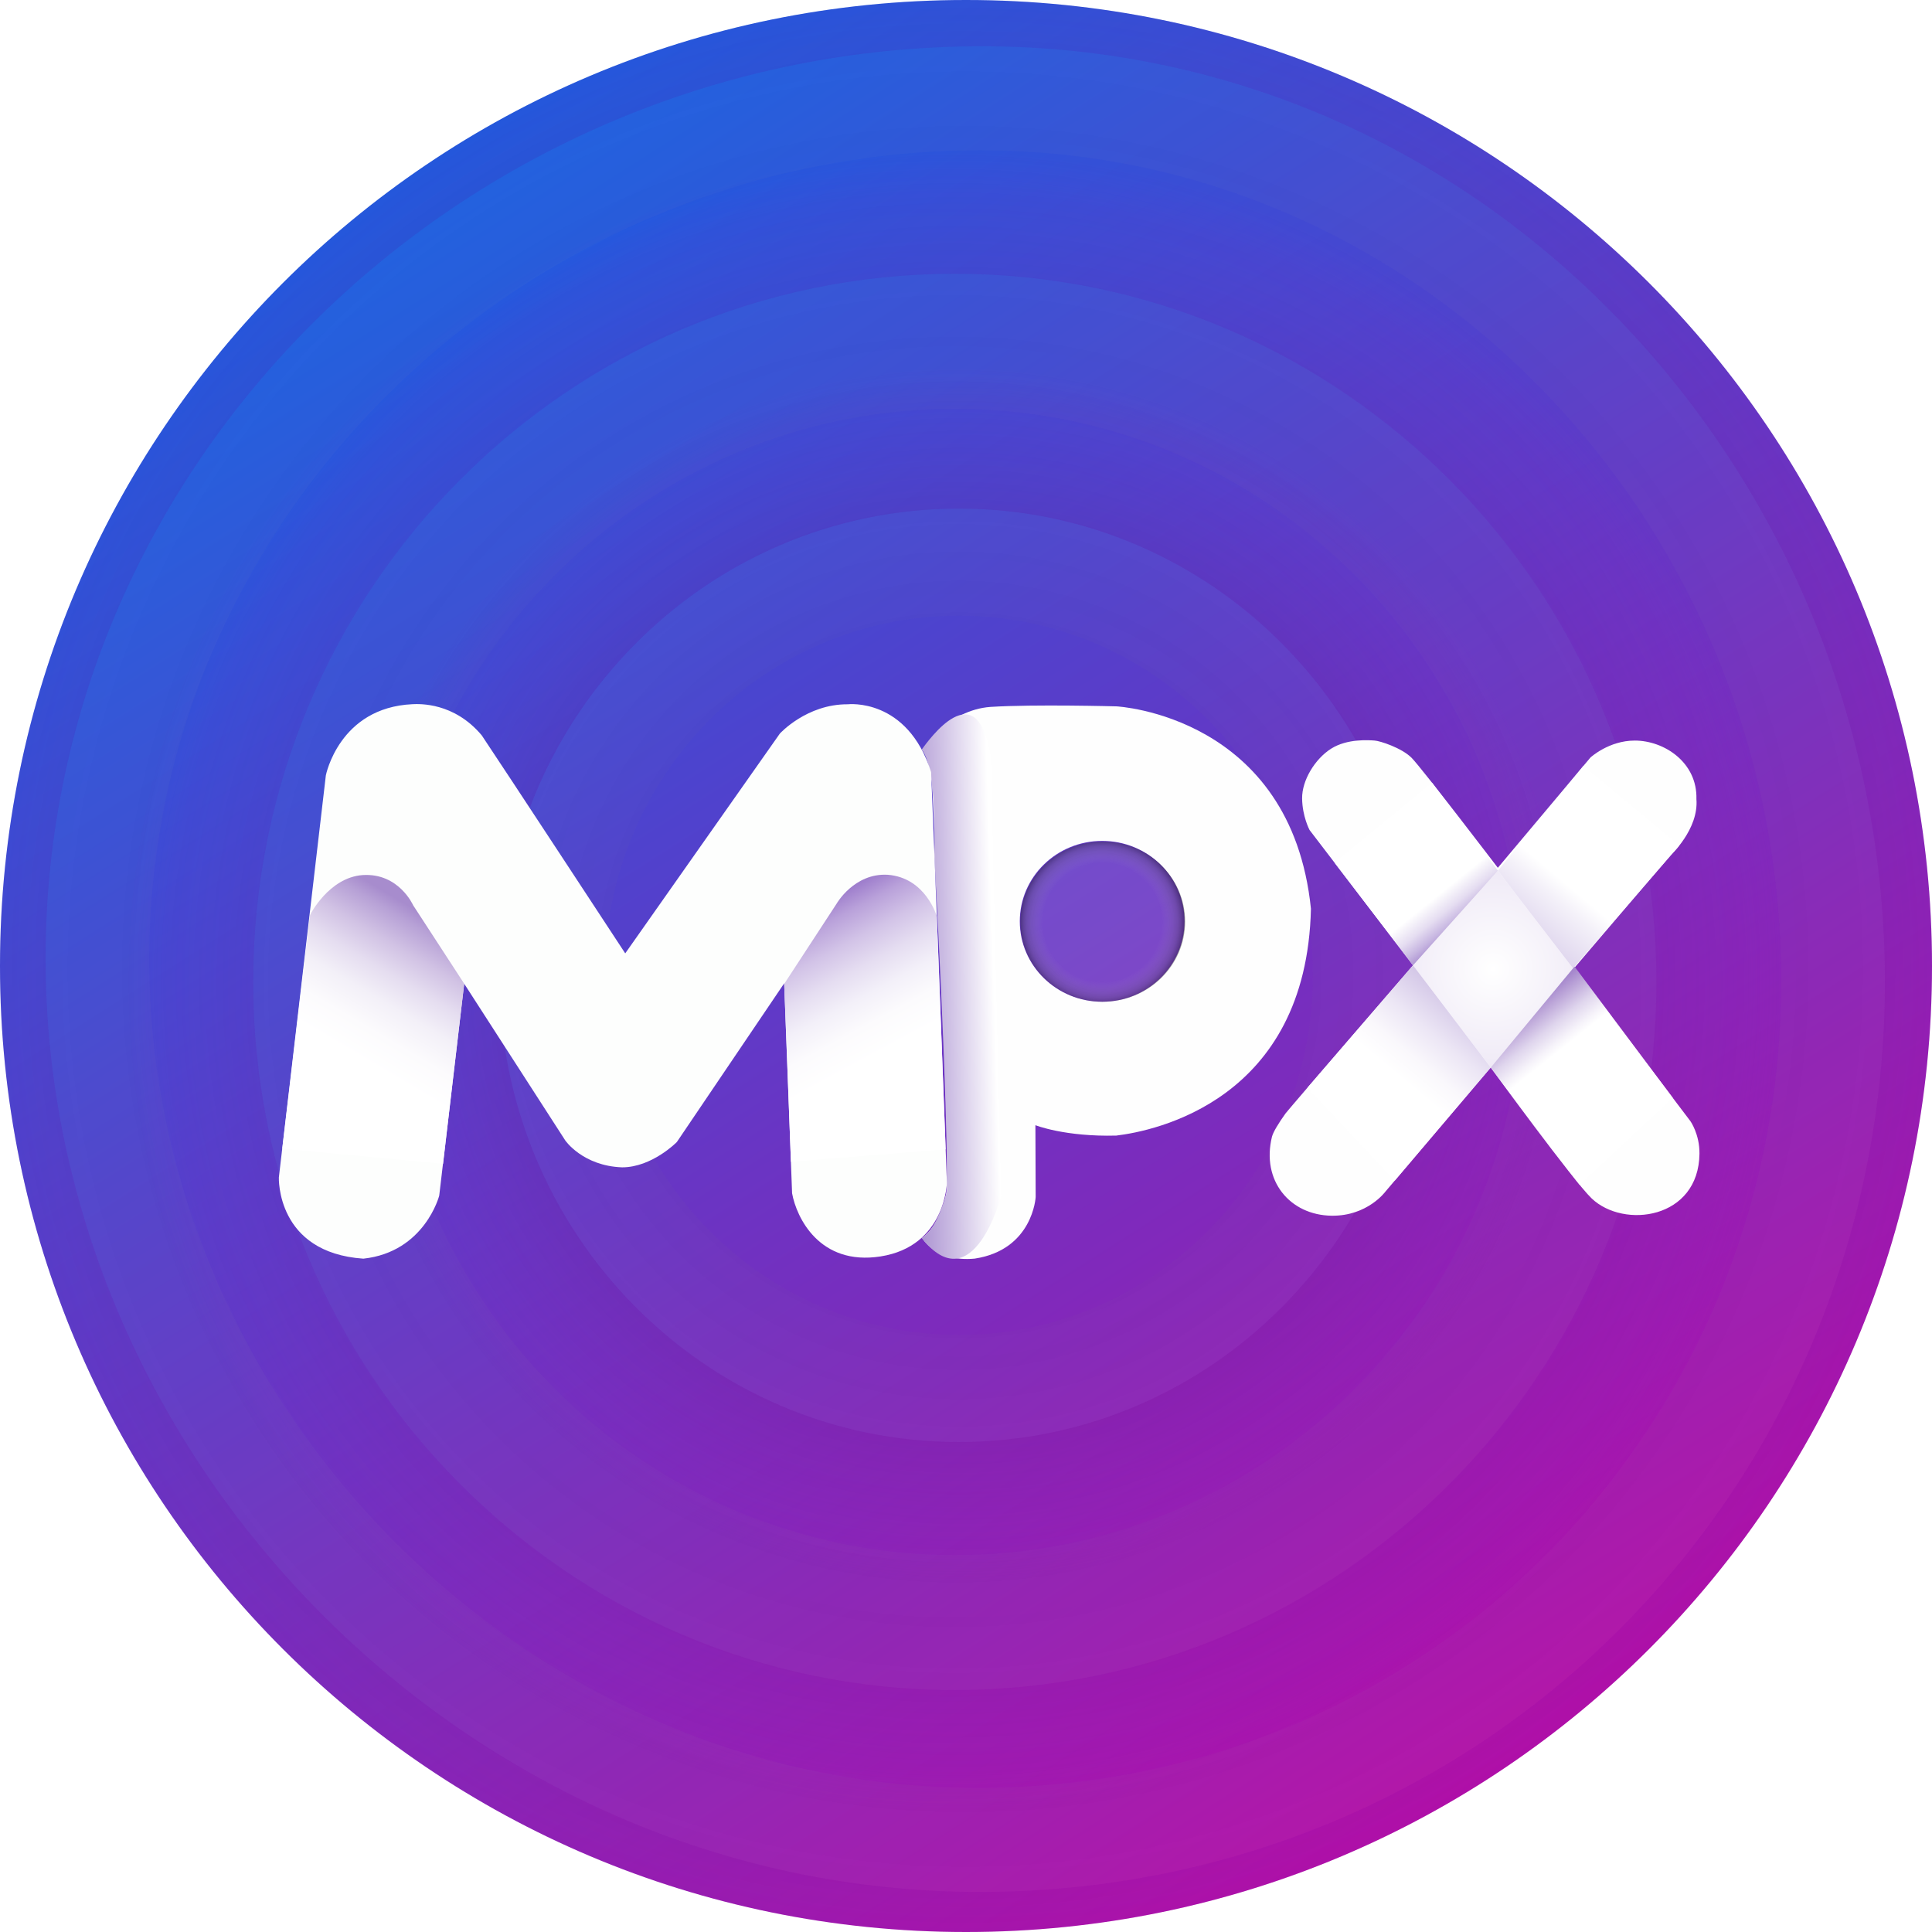
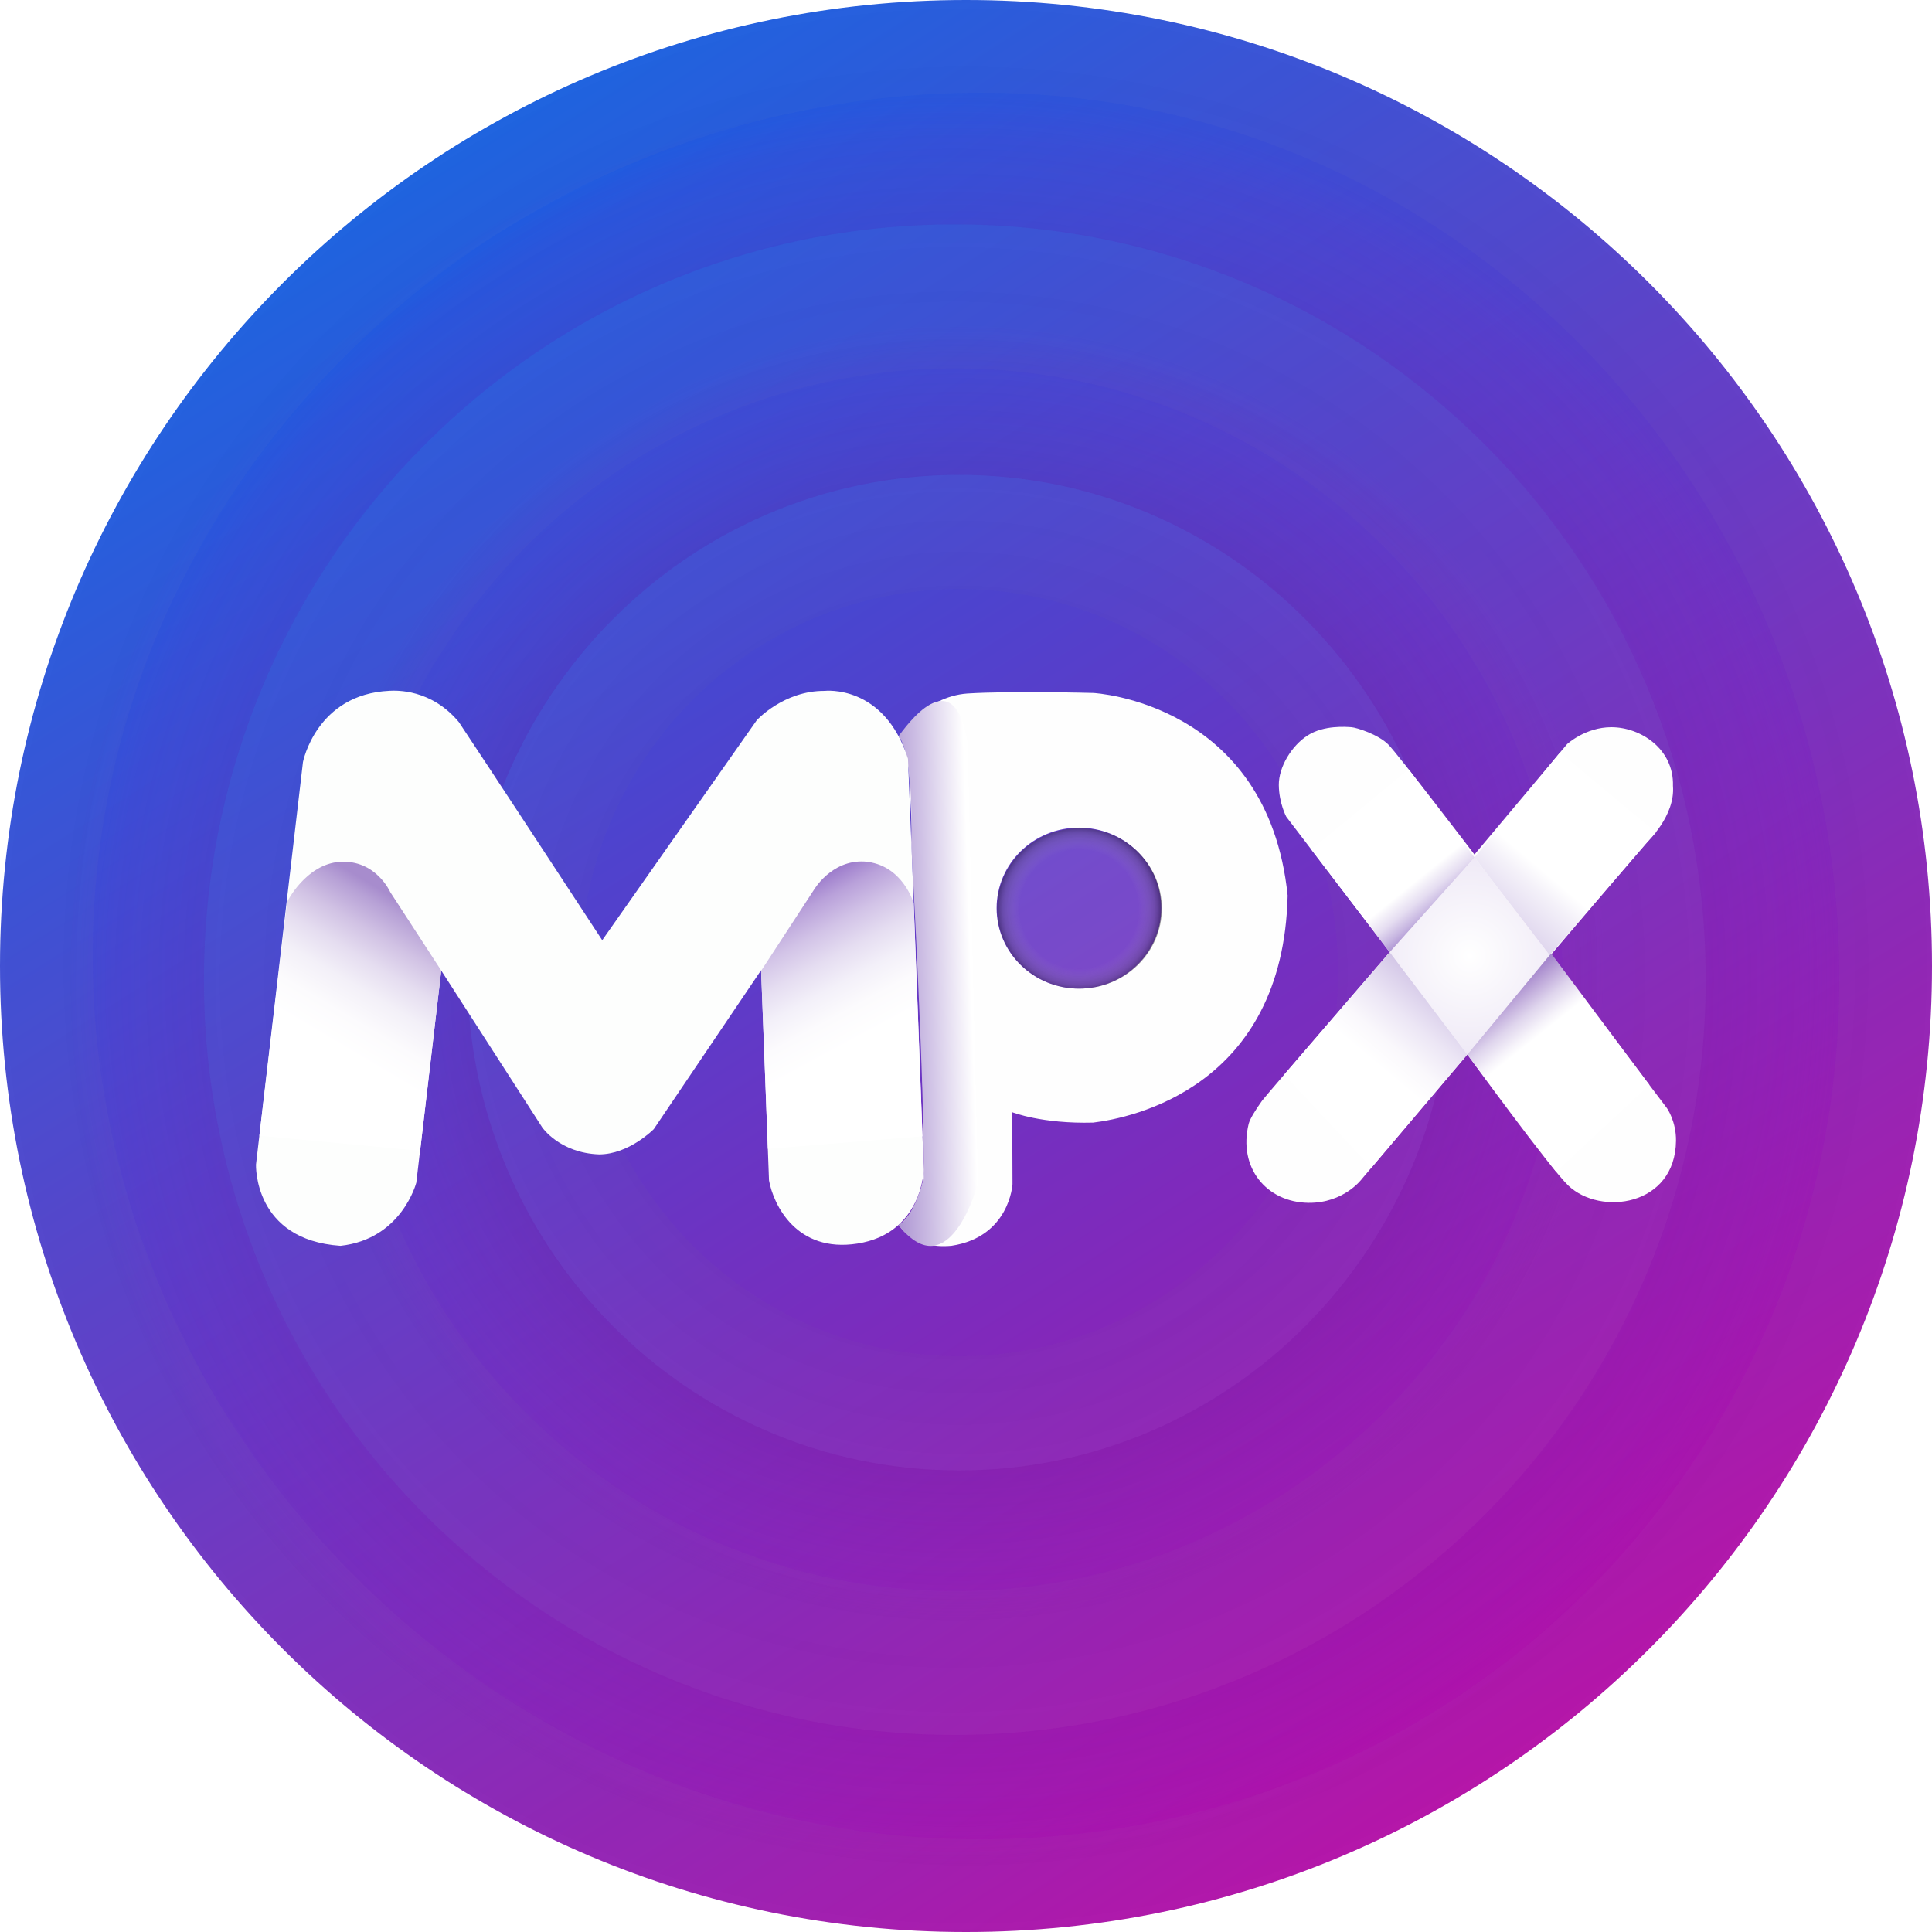
- <svg xmlns="http://www.w3.org/2000/svg" xmlns:xlink="http://www.w3.org/1999/xlink" id="icon-round" viewBox="0 0 1254 1254">
-   <defs>
+ <svg xmlns="http://www.w3.org/2000/svg" xmlns:xlink="http://www.w3.org/1999/xlink" width="400" height="400" viewBox="0 0 400 400" version="1.1" id="svg1" xml:space="preserve">
+   <defs id="defs1">
    <radialGradient id="radial-gradient" cx="788.07" cy="172.02" fx="788.07" fy="172.02" r="387.03" gradientUnits="userSpaceOnUse">
-       <stop offset="0" stop-color="#fff" />
-       <stop offset=".6" stop-color="#c5b1df" />
-       <stop offset="1" stop-color="#a282cc" />
+       <stop offset="0" stop-color="#fff" id="stop1" />
+       <stop offset=".6" stop-color="#c5b1df" id="stop2" />
+       <stop offset="1" stop-color="#a282cc" id="stop3" />
    </radialGradient>
    <linearGradient id="linear-gradient" x1="696.96" y1="278.51" x2="823.53" y2="127.12" gradientUnits="userSpaceOnUse">
-       <stop offset=".24" stop-color="#fff" />
-       <stop offset=".32" stop-color="#faf8fc" />
-       <stop offset=".42" stop-color="#ece6f5" />
-       <stop offset=".54" stop-color="#d5c9e8" />
-       <stop offset=".67" stop-color="#b5a1d8" />
-       <stop offset=".78" stop-color="#9578c7" />
+       <stop offset=".24" stop-color="#fff" id="stop4" />
+       <stop offset=".32" stop-color="#faf8fc" id="stop5" />
+       <stop offset=".42" stop-color="#ece6f5" id="stop6" />
+       <stop offset=".54" stop-color="#d5c9e8" id="stop7" />
+       <stop offset=".67" stop-color="#b5a1d8" id="stop8" />
+       <stop offset=".78" stop-color="#9578c7" id="stop9" />
    </linearGradient>
    <linearGradient id="linear-gradient-2" x1="886.58" y1="55.64" x2="696.71" y2="280.41" gradientUnits="userSpaceOnUse">
-       <stop offset=".27" stop-color="#fff" />
-       <stop offset=".31" stop-color="#f4f1f9" />
-       <stop offset=".52" stop-color="#c6b5e0" />
-       <stop offset=".68" stop-color="#a990d0" />
-       <stop offset=".76" stop-color="#9f82cb" />
+       <stop offset=".27" stop-color="#fff" id="stop10" />
+       <stop offset=".31" stop-color="#f4f1f9" id="stop11" />
+       <stop offset=".52" stop-color="#c6b5e0" id="stop12" />
+       <stop offset=".68" stop-color="#a990d0" id="stop13" />
+       <stop offset=".76" stop-color="#9f82cb" id="stop14" />
    </linearGradient>
    <linearGradient id="linear-gradient-3" x1="719.32" y1="81.81" x2="896.5" y2="301.17" gradientUnits="userSpaceOnUse">
-       <stop offset=".19" stop-color="#fff" />
-       <stop offset=".2" stop-color="#f8f6fb" />
-       <stop offset=".23" stop-color="#e5ddf1" />
-       <stop offset=".26" stop-color="#c7b6e1" />
-       <stop offset=".29" stop-color="#a386cd" />
+       <stop offset=".19" stop-color="#fff" id="stop15" />
+       <stop offset=".2" stop-color="#f8f6fb" id="stop16" />
+       <stop offset=".23" stop-color="#e5ddf1" id="stop17" />
+       <stop offset=".26" stop-color="#c7b6e1" id="stop18" />
+       <stop offset=".29" stop-color="#a386cd" id="stop19" />
    </linearGradient>
    <linearGradient id="linear-gradient-4" x1="858.32" y1="260.89" x2="750.58" y2="125.64" gradientUnits="userSpaceOnUse">
-       <stop offset=".26" stop-color="#fff" />
-       <stop offset=".29" stop-color="#f6f3fa" />
-       <stop offset=".35" stop-color="#dfd5ed" />
-       <stop offset=".42" stop-color="#bba4d8" />
-       <stop offset=".46" stop-color="#a688cd" />
-     </linearGradient>
-     <radialGradient id="radial-gradient-2" cx="540.04" cy="110.09" fx="540.04" fy="110.09" r="71.14" gradientTransform="translate(-5.62 31.53)" gradientUnits="userSpaceOnUse">
-       <stop offset=".54" stop-color="#fff" stop-opacity=".1" />
-       <stop offset=".69" stop-color="#787878" stop-opacity=".31" />
-       <stop offset=".78" stop-color="#000" stop-opacity=".5" />
+       <stop offset=".26" stop-color="#fff" id="stop20" />
+       <stop offset=".29" stop-color="#f6f3fa" id="stop21" />
+       <stop offset=".35" stop-color="#dfd5ed" id="stop22" />
+       <stop offset=".42" stop-color="#bba4d8" id="stop23" />
+       <stop offset=".46" stop-color="#a688cd" id="stop24" />
+     </linearGradient>
+     <radialGradient id="radial-gradient-2" cx="540.04" cy="110.09" fx="540.04" fy="110.09" r="71.14" gradientTransform="translate(-5.62,31.53)" gradientUnits="userSpaceOnUse">
+       <stop offset=".54" stop-color="#fff" stop-opacity=".1" id="stop25" />
+       <stop offset=".69" stop-color="#787878" stop-opacity=".31" id="stop26" />
+       <stop offset=".78" stop-color="#000" stop-opacity=".5" id="stop27" />
    </radialGradient>
    <linearGradient id="linear-gradient-5" x1="473.71" y1="182.35" x2="377.84" y2="185.38" gradientUnits="userSpaceOnUse">
-       <stop offset=".1" stop-color="#fff" />
-       <stop offset=".43" stop-color="#cbbce3" />
-       <stop offset=".67" stop-color="#a990d0" />
-       <stop offset=".79" stop-color="#9d80ca" />
+       <stop offset=".1" stop-color="#fff" id="stop28" />
+       <stop offset=".43" stop-color="#cbbce3" id="stop29" />
+       <stop offset=".67" stop-color="#a990d0" id="stop30" />
+       <stop offset=".79" stop-color="#9d80ca" id="stop31" />
    </linearGradient>
    <linearGradient id="linear-gradient-6" x1="408.05" y1="269.22" x2="288" y2="46.67" gradientUnits="userSpaceOnUse">
-       <stop offset=".18" stop-color="#fff" />
-       <stop offset=".26" stop-color="#fcfbfd" />
-       <stop offset=".33" stop-color="#f3f0f9" />
-       <stop offset=".4" stop-color="#e5ddf1" />
-       <stop offset=".47" stop-color="#d2c3e7" />
-       <stop offset=".54" stop-color="#b9a1da" />
-       <stop offset=".59" stop-color="#9f7fcd" />
+       <stop offset=".18" stop-color="#fff" id="stop32" />
+       <stop offset=".26" stop-color="#fcfbfd" id="stop33" />
+       <stop offset=".33" stop-color="#f3f0f9" id="stop34" />
+       <stop offset=".4" stop-color="#e5ddf1" id="stop35" />
+       <stop offset=".47" stop-color="#d2c3e7" id="stop36" />
+       <stop offset=".54" stop-color="#b9a1da" id="stop37" />
+       <stop offset=".59" stop-color="#9f7fcd" id="stop38" />
    </linearGradient>
    <linearGradient id="linear-gradient-7" x1="31.23" y1="271.78" x2="144.1" y2="81.55" gradientUnits="userSpaceOnUse">
-       <stop offset=".21" stop-color="#fff" />
-       <stop offset=".3" stop-color="#fcfbfd" />
-       <stop offset=".39" stop-color="#f3f0f8" />
-       <stop offset=".47" stop-color="#e5ddf0" />
-       <stop offset=".55" stop-color="#d1c2e4" />
-       <stop offset=".63" stop-color="#b7a1d6" />
-       <stop offset=".67" stop-color="#a78ccd" />
-     </linearGradient>
-     <symbol id="MPX" viewBox="0 0 922.07 360.17">
-       <g id="MPX-2" data-name="MPX">
-         <g id="X">
-           <path id="Contour" d="M791.2,106.24l60.14-71.59s11.89-10.97,28.73-10.97c19.14,0,40.67,14.2,40.02,37.96,1.6,19.69-16.89,36.57-16.89,36.57l-62.35,73.02,75.36,99.5s6.01,8.48,5.86,21.14c-.5,42.42-49.08,48.91-69.98,28.98-11.79-11.24-65.52-84.95-65.52-84.95l-68.31,80.5s-11.59,15.95-34.87,15.68c-27.13-.31-45.85-22.75-38.78-51.33.92-3.22,4.11-8.49,8.78-15.04,1.99-2.74,82.75-96.16,82.75-96.16l-67.15-87.82s-4.69-8.78-4.83-20.48c-.14-11.7,8.3-25.65,18.85-32.32,10.55-6.67,24.77-5.49,28.24-5.26s17.49,4.72,23.95,11.18,55.98,71.38,55.98,71.38Z" fill="#fefefe" />
-           <polygon id="Center_Shadow" data-name="Center Shadow" points="736.16 169.56 791.25 108.13 839.98 171.48 786.58 235.9 736.16 169.56" fill="url(#radial-gradient)" />
-           <polygon id="Shadow_Bottom_Left" data-name="Shadow Bottom Left" points="736.16 169.56 786.58 235.9 724.27 309.33 667.62 249.02 736.16 169.56" fill="url(#linear-gradient)" />
-           <polygon id="Shadow_Top_RIght" data-name="Shadow Top RIght" points="791.25 108.13 839.98 171.48 908.99 91.81 846.74 40.13 791.25 108.13" fill="url(#linear-gradient-2)" />
-           <polygon id="Shadow_Top_Left" data-name="Shadow Top Left" points="736.16 169.56 791.25 108.13 748.49 51.01 685.25 102.98 736.16 169.56" fill="url(#linear-gradient-3)" />
-           <polygon id="Shadow_Bottom_Right" data-name="Shadow Bottom Right" points="840.97 170.33 786.58 235.9 844.22 311.96 904.75 255.6 840.97 170.33" fill="url(#linear-gradient-4)" />
-         </g>
-         <g id="P">
-           <path id="Contour-2" data-name="Contour" d="M543.72,1.48s-53.27-1.45-81.79.35c-27.91,1.97-44.26,27.69-44.26,27.69,3.48,3.69,6.05,16.87,6.05,16.87,0,0,12.87,246.73,9.49,270.89-4.01,21.81-15.64,29.19-15.64,29.19,0,0,8.15,15.78,34.01,13.47,37.86-5.73,39.64-39.98,39.64-39.98l-.17-46.63s19.19,7.62,52.5,6.74c24.69-2.96,123.49-22.72,126.34-147.23C656.99,7.27,543.72,1.48,543.72,1.48ZM534.38,193.2c-29.53,0-53.47-23.37-53.47-52.2s23.94-52.2,53.47-52.2,53.47,23.37,53.47,52.2-23.94,52.2-53.47,52.2Z" fill="#fefefe" />
-           <ellipse id="Internal_Shadow" data-name="Internal Shadow" cx="534.72" cy="141.2" rx="53.5" ry="52" fill="url(#radial-gradient-2)" />
-           <path id="M_Shadow" data-name="M Shadow" d="M425.4,98.39s2.28-56.23-8.16-68.88c4.13-5.42,36.2-51.53,44.95,5.13,1.08,56.78,6.65,284.69,6.65,284.69,0,0-18.24,69.2-51.7,27.14,0,0,8.74-2.36,16.45-29.9.81-58.44-8.19-218.18-8.19-218.18Z" fill="url(#linear-gradient-5)" />
-         </g>
-         <g id="M">
-           <path id="M-2" data-name="M" d="M0,307.25L30.5,46.26S39.12,2.25,86.74.07c4.6-.21,26.98-1.21,44.95,20.23,12.89,19.17,93.13,141.5,93.13,141.5L325.18,19.14S342.59-.04,369.26.13c0,0,38.6-4.56,54.09,44,2.24,50.96,10.25,266.55,10.25,266.55,0,0-.9,41.27-43.14,47.84-39.5,6.14-54.48-25.18-57.34-40.99-.42-13.48-5.14-136.27-5.14-136.27l-69.67,103.01s-16.07,16.41-35.54,16.41c-25.52-.91-36.85-17.42-36.85-17.42l-65.63-101.77-16.2,137.54s-9.37,36.59-49.23,40.93C-1.85,356.09,0,307.25,0,307.25Z" fill="#fdfefd" />
-           <path id="Shadow_right" data-name="Shadow right" d="M427.08,137.86s-7.09-25.18-31.9-27.07c-21.79-1.23-33.17,18.77-33.17,18.77l-34.02,52.07,4.39,115.45,100.4-8.12-5.71-151.1Z" fill="url(#linear-gradient-6)" />
-           <path id="Shadow_left" data-name="Shadow left" d="M20.19,136.96s12.1-24.36,34.17-25.98c23.53-1.53,32.82,19.63,32.82,19.63l33.11,50.87-13.71,116.89-104.36-9.82,17.98-151.58Z" fill="url(#linear-gradient-7)" />
-         </g>
-       </g>
-     </symbol>
+       <stop offset=".21" stop-color="#fff" id="stop39" />
+       <stop offset=".3" stop-color="#fcfbfd" id="stop40" />
+       <stop offset=".39" stop-color="#f3f0f8" id="stop41" />
+       <stop offset=".47" stop-color="#e5ddf0" id="stop42" />
+       <stop offset=".55" stop-color="#d1c2e4" id="stop43" />
+       <stop offset=".63" stop-color="#b7a1d6" id="stop44" />
+       <stop offset=".67" stop-color="#a78ccd" id="stop45" />
+     </linearGradient>
    <radialGradient id="radial-gradient-3" cx="741.59" cy="752.64" fx="741.59" fy="752.64" r="309.88" gradientUnits="userSpaceOnUse">
-       <stop offset="0" stop-color="#000" stop-opacity="0" />
-       <stop offset="1" stop-color="#b3b3b3" stop-opacity=".05" />
+       <stop offset="0" stop-color="#000" stop-opacity="0" id="stop46" />
+       <stop offset="1" stop-color="#b3b3b3" stop-opacity=".05" id="stop47" />
    </radialGradient>
    <radialGradient id="radial-gradient-4" cx="741.59" cy="752.64" fx="741.59" fy="752.64" r="406.64" gradientUnits="userSpaceOnUse">
-       <stop offset="0" stop-color="#000" stop-opacity=".6" />
-       <stop offset=".95" stop-color="#971fb7" stop-opacity=".07" />
-       <stop offset="1" stop-color="#ab23cf" stop-opacity="0" />
+       <stop offset="0" stop-color="#000" stop-opacity=".6" id="stop48" />
+       <stop offset=".95" stop-color="#971fb7" stop-opacity=".07" id="stop49" />
+       <stop offset="1" stop-color="#ab23cf" stop-opacity="0" id="stop50" />
    </radialGradient>
    <radialGradient id="radial-gradient-5" cx="738.91" cy="757.04" fx="738.91" fy="757.04" r="471.65" gradientUnits="userSpaceOnUse">
-       <stop offset="0" stop-color="#000" stop-opacity="0" />
-       <stop offset="1" stop-color="#b3b3b3" stop-opacity=".05" />
+       <stop offset="0" stop-color="#000" stop-opacity="0" id="stop51" />
+       <stop offset="1" stop-color="#b3b3b3" stop-opacity=".05" id="stop52" />
    </radialGradient>
    <radialGradient id="radial-gradient-6" cx="738.91" cy="757.04" fx="738.91" fy="757.04" r="555.57" gradientUnits="userSpaceOnUse">
-       <stop offset="0" stop-color="#000" stop-opacity=".6" />
-       <stop offset=".95" stop-color="#971fb7" stop-opacity=".07" />
-       <stop offset="1" stop-color="#ab23cf" stop-opacity="0" />
-     </radialGradient>
-     <radialGradient id="radial-gradient-7" cx="745.89" cy="748.46" fx="745.89" fy="748.46" r="616.43" xlink:href="#radial-gradient-5" />
+       <stop offset="0" stop-color="#000" stop-opacity=".6" id="stop53" />
+       <stop offset=".95" stop-color="#971fb7" stop-opacity=".07" id="stop54" />
+       <stop offset="1" stop-color="#ab23cf" stop-opacity="0" id="stop55" />
+     </radialGradient>
    <radialGradient id="radial-gradient-8" cx="745.89" cy="748.46" fx="745.89" fy="748.46" r="747.18" gradientUnits="userSpaceOnUse">
-       <stop offset="0" stop-color="#000" stop-opacity=".6" />
-       <stop offset=".95" stop-color="#971fb7" stop-opacity=".07" />
-       <stop offset="1" stop-color="#ab23cf" stop-opacity="0" />
-     </radialGradient>
-     <symbol id="Rings" viewBox="0 0 1491.77 1496.93">
-       <g>
-         <g id="Ring_1" data-name="Ring 1">
-           <path id="Inner" d="M741.59,440.35c-169.8,0-307.46,139.82-307.46,312.29s137.65,312.29,307.46,312.29,307.46-139.82,307.46-312.29-137.65-312.29-307.46-312.29ZM741.59,993.32c-130.87,0-236.96-107.76-236.96-240.68s106.09-240.68,236.96-240.68,236.96,107.76,236.96,240.68-106.09,240.68-236.96,240.68Z" fill="url(#radial-gradient-3)" />
-           <path id="Outer" d="M741.59,342.84c-222.82,0-403.45,183.47-403.45,409.79s180.63,409.79,403.45,409.79,403.45-183.47,403.45-409.79-180.63-409.79-403.45-409.79ZM741.59,1064.93c-169.8,0-307.46-139.82-307.46-312.29s137.65-312.29,307.46-312.29,307.46,139.82,307.46,312.29-137.65,312.29-307.46,312.29Z" fill="url(#radial-gradient-4)" />
-         </g>
-         <g id="Ring_2" data-name="Ring 2">
-           <path id="Inner-2" data-name="Inner" d="M738.91,283.2c-259.28,0-469.46,212.14-469.46,473.84s210.18,473.84,469.46,473.84,469.46-212.14,469.46-473.84-210.18-473.84-469.46-473.84ZM738.91,1140.58c-209.87,0-380-171.72-380-383.54s170.13-383.54,380-383.54,380,171.72,380,383.54-170.13,383.54-380,383.54Z" fill="url(#radial-gradient-5)" />
-           <path id="Outer-2" data-name="Outer" d="M738.91,198.9c-305.41,0-552.99,249.89-552.99,558.14s247.58,558.14,552.99,558.14,552.99-249.89,552.99-558.14S1044.31,198.9,738.91,198.9ZM738.91,1230.88c-259.28,0-469.46-212.14-469.46-473.84s210.18-473.84,469.46-473.84,469.46,212.14,469.46,473.84-210.18,473.84-469.46,473.84Z" fill="url(#radial-gradient-6)" />
-         </g>
-         <g id="Ring_3" data-name="Ring 3">
-           <path id="Inner-3" data-name="Inner" d="M756.99,130.97c-341.49,0-626.47,273.8-626.47,610.1s283.28,624.9,624.77,624.9,605.97-272.62,605.97-608.92S1098.48,130.97,756.99,130.97ZM754.22,1296.36c-302.99,0-554.34-256.07-554.34-554.46S452.74,200.57,755.74,200.57s536.16,257.11,536.16,555.5-234.67,540.28-537.67,540.28Z" fill="url(#radial-gradient-7)" />
-           <path id="Outer-3" data-name="Outer" d="M759.34,0C345.43,0,0,331.87,0,739.5s343.36,757.43,757.28,757.43,734.5-330.44,734.5-738.07S1173.26,0,759.34,0ZM755.28,1365.96c-341.49,0-624.77-288.6-624.77-624.9S415.5,130.97,756.99,130.97s604.27,289.78,604.27,626.07-264.49,608.92-605.97,608.92Z" fill="url(#radial-gradient-8)" />
-         </g>
-       </g>
-     </symbol>
-     <clipPath id="clippath">
-       <circle id="Mask" cx="627" cy="627" r="627" fill="none" />
+       <stop offset="0" stop-color="#000" stop-opacity=".6" id="stop56" />
+       <stop offset=".95" stop-color="#971fb7" stop-opacity=".07" id="stop57" />
+       <stop offset="1" stop-color="#ab23cf" stop-opacity="0" id="stop58" />
+     </radialGradient>
+     <linearGradient id="linear-gradient-8" x1="48.19" y1="38.93" x2="1424.22" y2="1436.99" gradientUnits="userSpaceOnUse">
+       <stop offset="0" stop-color="#006bea" id="stop59" />
+       <stop offset="1" stop-color="#d0009e" id="stop60" />
+     </linearGradient>
+     <linearGradient id="linear-gradient-8-4" x1="191.64" y1="-57.11" x2="1081.86" y2="1341.76" gradientUnits="userSpaceOnUse">
+       <stop offset="0" stop-color="#006bea" id="stop59-8" />
+       <stop offset="1" stop-color="#d0009e" id="stop60-8" />
+     </linearGradient>
+     <clipPath id="clippath-2-7">
+       <rect id="Mask-53" width="1254" height="1254" rx="225" ry="225" fill="none" x="0" y="0" />
    </clipPath>
-     <linearGradient id="linear-gradient-8" x1="191.64" y1="-57.11" x2="1081.86" y2="1341.76" gradientUnits="userSpaceOnUse">
-       <stop offset="0" stop-color="#006bea" />
-       <stop offset="1" stop-color="#d0009e" />
-     </linearGradient>
+     <clipPath id="clippath-6-0">
+       <circle id="Mask-0-61" cx="627" cy="627" r="627" fill="none" />
+     </clipPath>
+     <linearGradient xlink:href="#linear-gradient-8" id="linearGradient1" gradientUnits="userSpaceOnUse" x1="48.19" y1="38.93" x2="1424.22" y2="1436.99" />
+     <radialGradient xlink:href="#radial-gradient-3" id="radialGradient119" gradientUnits="userSpaceOnUse" cx="741.59" cy="752.64" fx="741.59" fy="752.64" r="309.88" />
+     <radialGradient xlink:href="#radial-gradient-4" id="radialGradient120" gradientUnits="userSpaceOnUse" cx="741.59" cy="752.64" fx="741.59" fy="752.64" r="406.64" />
+     <radialGradient xlink:href="#radial-gradient-5" id="radialGradient121" gradientUnits="userSpaceOnUse" cx="738.91" cy="757.04" fx="738.91" fy="757.04" r="471.65" />
+     <radialGradient xlink:href="#radial-gradient-6" id="radialGradient122" gradientUnits="userSpaceOnUse" cx="738.91" cy="757.04" fx="738.91" fy="757.04" r="555.57" />
+     <radialGradient xlink:href="#radial-gradient-5" id="radialGradient123" cx="745.89" cy="748.46" fx="745.89" fy="748.46" r="616.43" />
+     <radialGradient xlink:href="#radial-gradient-8" id="radialGradient124" gradientUnits="userSpaceOnUse" cx="745.89" cy="748.46" fx="745.89" fy="748.46" r="747.18" />
+     <radialGradient xlink:href="#radial-gradient-3" id="radialGradient130" gradientUnits="userSpaceOnUse" cx="741.59" cy="752.64" fx="741.59" fy="752.64" r="309.88" />
+     <radialGradient xlink:href="#radial-gradient-4" id="radialGradient131" gradientUnits="userSpaceOnUse" cx="741.59" cy="752.64" fx="741.59" fy="752.64" r="406.64" />
+     <radialGradient xlink:href="#radial-gradient-5" id="radialGradient132" gradientUnits="userSpaceOnUse" cx="738.91" cy="757.04" fx="738.91" fy="757.04" r="471.65" />
+     <radialGradient xlink:href="#radial-gradient-6" id="radialGradient133" gradientUnits="userSpaceOnUse" cx="738.91" cy="757.04" fx="738.91" fy="757.04" r="555.57" />
+     <radialGradient xlink:href="#radial-gradient-5" id="radialGradient134" cx="745.89" cy="748.46" fx="745.89" fy="748.46" r="616.43" />
+     <radialGradient xlink:href="#radial-gradient-8" id="radialGradient135" gradientUnits="userSpaceOnUse" cx="745.89" cy="748.46" fx="745.89" fy="748.46" r="747.18" />
+     <radialGradient xlink:href="#radial-gradient" id="radialGradient204" gradientUnits="userSpaceOnUse" cx="788.07" cy="172.02" fx="788.07" fy="172.02" r="387.03" />
+     <linearGradient xlink:href="#linear-gradient" id="linearGradient204" gradientUnits="userSpaceOnUse" x1="696.96" y1="278.51" x2="823.53" y2="127.12" />
+     <linearGradient xlink:href="#linear-gradient-2" id="linearGradient205" gradientUnits="userSpaceOnUse" x1="886.58" y1="55.64" x2="696.71" y2="280.41" />
+     <linearGradient xlink:href="#linear-gradient-3" id="linearGradient206" gradientUnits="userSpaceOnUse" x1="719.32" y1="81.81" x2="896.5" y2="301.17" />
+     <linearGradient xlink:href="#linear-gradient-4" id="linearGradient207" gradientUnits="userSpaceOnUse" x1="858.32" y1="260.89" x2="750.58" y2="125.64" />
+     <radialGradient xlink:href="#radial-gradient-2" id="radialGradient207" gradientUnits="userSpaceOnUse" gradientTransform="translate(-5.62,31.53)" cx="540.04" cy="110.09" fx="540.04" fy="110.09" r="71.14" />
+     <linearGradient xlink:href="#linear-gradient-5" id="linearGradient208" gradientUnits="userSpaceOnUse" x1="473.71" y1="182.35" x2="377.84" y2="185.38" />
+     <linearGradient xlink:href="#linear-gradient-6" id="linearGradient209" gradientUnits="userSpaceOnUse" x1="408.05" y1="269.22" x2="288" y2="46.67" />
+     <linearGradient xlink:href="#linear-gradient-7" id="linearGradient210" gradientUnits="userSpaceOnUse" x1="31.23" y1="271.78" x2="144.1" y2="81.55" />
+     <radialGradient xlink:href="#radial-gradient" id="radialGradient219" gradientUnits="userSpaceOnUse" cx="788.07" cy="172.02" fx="788.07" fy="172.02" r="387.03" />
+     <linearGradient xlink:href="#linear-gradient" id="linearGradient219" gradientUnits="userSpaceOnUse" x1="696.96" y1="278.51" x2="823.53" y2="127.12" />
+     <linearGradient xlink:href="#linear-gradient-2" id="linearGradient220" gradientUnits="userSpaceOnUse" x1="886.58" y1="55.64" x2="696.71" y2="280.41" />
+     <linearGradient xlink:href="#linear-gradient-3" id="linearGradient221" gradientUnits="userSpaceOnUse" x1="719.32" y1="81.81" x2="896.5" y2="301.17" />
+     <linearGradient xlink:href="#linear-gradient-4" id="linearGradient222" gradientUnits="userSpaceOnUse" x1="858.32" y1="260.89" x2="750.58" y2="125.64" />
+     <radialGradient xlink:href="#radial-gradient-2" id="radialGradient222" gradientUnits="userSpaceOnUse" gradientTransform="translate(-5.62,31.53)" cx="540.04" cy="110.09" fx="540.04" fy="110.09" r="71.14" />
+     <linearGradient xlink:href="#linear-gradient-5" id="linearGradient223" gradientUnits="userSpaceOnUse" x1="473.71" y1="182.35" x2="377.84" y2="185.38" />
+     <linearGradient xlink:href="#linear-gradient-6" id="linearGradient224" gradientUnits="userSpaceOnUse" x1="408.05" y1="269.22" x2="288" y2="46.67" />
+     <linearGradient xlink:href="#linear-gradient-7" id="linearGradient225" gradientUnits="userSpaceOnUse" x1="31.23" y1="271.78" x2="144.1" y2="81.55" />
  </defs>
-   <g id="icon-2" data-name="icon">
-     <g clip-path="url(#clippath)">
-       <g id="Icon">
-         <g id="Background">
-           <rect id="Background-2" data-name="Background" width="1254" height="1254" fill="url(#linear-gradient-8)" />
-           <use width="1491.77" height="1496.93" transform="translate(-97 -97) scale(.97)" xlink:href="#Rings" />
-         </g>
-         <use width="922.07" height="360.17" transform="translate(181 457)" xlink:href="#MPX" />
+   <g clip-path="url(#clippath-6-0)" id="g61-97" transform="scale(0.3189793)">
+     <rect id="Background-2" data-name="Background" width="1254" height="1254" fill="url(#linear-gradient-8)" style="fill:url(#linear-gradient-8-4)" x="0" y="0" />
+     <g id="use44" transform="matrix(1.03815,0,0,1.034577,-147.3452,-147.3449)">
+       <g id="g58" data-name="Ring 1">
+         <path id="path57" d="m 741.59,440.35 c -169.8,0 -307.46,139.82 -307.46,312.29 0,172.47 137.65,312.29 307.46,312.29 169.81,0 307.46,-139.82 307.46,-312.29 0,-172.47 -137.65,-312.29 -307.46,-312.29 z m 0,552.97 c -130.87,0 -236.96,-107.76 -236.96,-240.68 0,-132.92 106.09,-240.68 236.96,-240.68 130.87,0 236.96,107.76 236.96,240.68 0,132.92 -106.09,240.68 -236.96,240.68 z" fill="url(#radial-gradient-3)" style="fill:url(#radialGradient119)" />
+         <path id="path58" d="m 741.59,342.84 c -222.82,0 -403.45,183.47 -403.45,409.79 0,226.32 180.63,409.79 403.45,409.79 222.82,0 403.45,-183.47 403.45,-409.79 0,-226.32 -180.63,-409.79 -403.45,-409.79 z m 0,722.09 c -169.8,0 -307.46,-139.82 -307.46,-312.29 0,-172.47 137.65,-312.29 307.46,-312.29 169.81,0 307.46,139.82 307.46,312.29 0,172.47 -137.65,312.29 -307.46,312.29 z" fill="url(#radial-gradient-4)" style="fill:url(#radialGradient120)" />
+       </g>
+       <g id="g104" data-name="Ring 2">
+         <path id="path59" data-name="Inner" d="m 738.91,283.2 c -259.28,0 -469.46,212.14 -469.46,473.84 0,261.7 210.18,473.84 469.46,473.84 259.28,0 469.46,-212.14 469.46,-473.84 0,-261.7 -210.18,-473.84 -469.46,-473.84 z m 0,857.38 c -209.87,0 -380,-171.72 -380,-383.54 0,-211.82 170.13,-383.54 380,-383.54 209.87,0 380,171.72 380,383.54 0,211.82 -170.13,383.54 -380,383.54 z" fill="url(#radial-gradient-5)" style="fill:url(#radialGradient121)" />
+         <path id="path104" data-name="Outer" d="m 738.91,198.9 c -305.41,0 -552.99,249.89 -552.99,558.14 0,308.25 247.58,558.14 552.99,558.14 305.41,0 552.99,-249.89 552.99,-558.14 0,-308.25 -247.59,-558.14 -552.99,-558.14 z m 0,1031.98 c -259.28,0 -469.46,-212.14 -469.46,-473.84 0,-261.7 210.18,-473.84 469.46,-473.84 259.28,0 469.46,212.14 469.46,473.84 0,261.7 -210.18,473.84 -469.46,473.84 z" fill="url(#radial-gradient-6)" style="fill:url(#radialGradient122)" />
+       </g>
+       <g id="g118" data-name="Ring 3">
+         <path id="path105" data-name="Inner" d="m 756.99,130.97 c -341.49,0 -626.47,273.8 -626.47,610.1 0,336.3 283.28,624.9 624.77,624.9 341.49,0 605.97,-272.62 605.97,-608.92 0,-336.3 -262.78,-626.08 -604.27,-626.08 z m -2.77,1165.39 c -302.99,0 -554.34,-256.07 -554.34,-554.46 0,-298.39 252.86,-541.33 555.86,-541.33 303,0 536.16,257.11 536.16,555.5 0,298.39 -234.67,540.28 -537.67,540.28 z" fill="url(#radial-gradient-7)" style="fill:url(#radialGradient123)" />
+         <path id="path118" data-name="Outer" d="M 759.34,0 C 345.43,0 0,331.87 0,739.5 c 0,407.63 343.36,757.43 757.28,757.43 413.92,0 734.5,-330.44 734.5,-738.07 C 1491.78,351.23 1173.26,0 759.34,0 Z m -4.06,1365.96 c -341.49,0 -624.77,-288.6 -624.77,-624.9 0,-336.3 284.99,-610.09 626.48,-610.09 341.49,0 604.27,289.78 604.27,626.07 0,336.29 -264.49,608.92 -605.97,608.92 z" fill="url(#radial-gradient-8)" style="fill:url(#radialGradient124)" />
+       </g>
+     </g>
+     <g id="use40" data-name="MPX" transform="matrix(0.9995784,0,0,1.000982,166.1621,448.3069)">
+       <g id="g199">
+         <path id="path195" d="m 791.2,106.24 60.14,-71.59 c 0,0 11.89,-10.97 28.73,-10.97 19.14,0 40.67,14.2 40.02,37.96 1.6,19.69 -16.89,36.57 -16.89,36.57 l -62.35,73.02 75.36,99.5 c 0,0 6.01,8.48 5.86,21.14 -0.5,42.42 -49.08,48.91 -69.98,28.98 C 840.3,309.61 786.57,235.9 786.57,235.9 l -68.31,80.5 c 0,0 -11.59,15.95 -34.87,15.68 -27.13,-0.31 -45.85,-22.75 -38.78,-51.33 0.92,-3.22 4.11,-8.49 8.78,-15.04 1.99,-2.74 82.75,-96.16 82.75,-96.16 L 668.99,81.73 c 0,0 -4.69,-8.78 -4.83,-20.48 -0.14,-11.7 8.3,-25.65 18.85,-32.32 10.55,-6.67 24.77,-5.49 28.24,-5.26 3.47,0.23 17.49,4.72 23.95,11.18 6.46,6.46 55.98,71.38 55.98,71.38 z" fill="#fefefe" />
+         <polygon id="polygon195" data-name="Center Shadow" points="736.16,169.56 791.25,108.13 839.98,171.48 786.58,235.9 " fill="url(#radial-gradient)" style="fill:url(#radialGradient204)" />
+         <polygon id="polygon196" data-name="Shadow Bottom Left" points="736.16,169.56 786.58,235.9 724.27,309.33 667.62,249.02 " fill="url(#linear-gradient)" style="fill:url(#linearGradient204)" />
+         <polygon id="polygon197" data-name="Shadow Top RIght" points="791.25,108.13 839.98,171.48 908.99,91.81 846.74,40.13 " fill="url(#linear-gradient-2)" style="fill:url(#linearGradient205)" />
+         <polygon id="polygon198" data-name="Shadow Top Left" points="736.16,169.56 791.25,108.13 748.49,51.01 685.25,102.98 " fill="url(#linear-gradient-3)" style="fill:url(#linearGradient206)" />
+         <polygon id="polygon199" data-name="Shadow Bottom Right" points="840.97,170.33 786.58,235.9 844.22,311.96 904.75,255.6 " fill="url(#linear-gradient-4)" style="fill:url(#linearGradient207)" />
+       </g>
+       <g id="g200">
+         <path id="path199" data-name="Contour" d="m 543.72,1.48 c 0,0 -53.27,-1.45 -81.79,0.35 -27.91,1.97 -44.26,27.69 -44.26,27.69 3.48,3.69 6.05,16.87 6.05,16.87 0,0 12.87,246.73 9.49,270.89 -4.01,21.81 -15.64,29.19 -15.64,29.19 0,0 8.15,15.78 34.01,13.47 37.86,-5.73 39.64,-39.98 39.64,-39.98 l -0.17,-46.63 c 0,0 19.19,7.62 52.5,6.74 24.69,-2.96 123.49,-22.72 126.34,-147.23 C 656.99,7.27 543.72,1.48 543.72,1.48 Z m -9.34,191.72 c -29.53,0 -53.47,-23.37 -53.47,-52.2 0,-28.83 23.94,-52.2 53.47,-52.2 29.53,0 53.47,23.37 53.47,52.2 0,28.83 -23.94,52.2 -53.47,52.2 z" fill="#fefefe" />
+         <ellipse id="ellipse199" data-name="Internal Shadow" cx="534.72" cy="141.2" rx="53.5" ry="52" fill="url(#radial-gradient-2)" style="fill:url(#radialGradient207)" />
+         <path id="path200" data-name="M Shadow" d="m 425.4,98.39 c 0,0 2.28,-56.23 -8.16,-68.88 4.13,-5.42 36.2,-51.53 44.95,5.13 1.08,56.78 6.65,284.69 6.65,284.69 0,0 -18.24,69.2 -51.7,27.14 0,0 8.74,-2.36 16.45,-29.9 C 434.4,258.13 425.4,98.39 425.4,98.39 Z" fill="url(#linear-gradient-5)" style="fill:url(#linearGradient208)" />
+       </g>
+       <g id="g203">
+         <path id="path201" data-name="M" d="M 0,307.25 30.5,46.26 c 0,0 8.62,-44.01 56.24,-46.19 4.6,-0.21 26.98,-1.21 44.95,20.23 12.89,19.17 93.13,141.5 93.13,141.5 L 325.18,19.14 c 0,0 17.41,-19.18 44.08,-19.01 0,0 38.6,-4.56 54.09,44 2.24,50.96 10.25,266.55 10.25,266.55 0,0 -0.9,41.27 -43.14,47.84 -39.5,6.14 -54.48,-25.18 -57.34,-40.99 -0.42,-13.48 -5.14,-136.27 -5.14,-136.27 l -69.67,103.01 c 0,0 -16.07,16.41 -35.54,16.41 -25.52,-0.91 -36.85,-17.42 -36.85,-17.42 l -65.63,-101.77 -16.2,137.54 c 0,0 -9.37,36.59 -49.23,40.93 C -1.85,356.09 0,307.25 0,307.25 Z" fill="#fdfefd" />
+         <path id="path202" data-name="Shadow right" d="m 427.08,137.86 c 0,0 -7.09,-25.18 -31.9,-27.07 -21.79,-1.23 -33.17,18.77 -33.17,18.77 l -34.02,52.07 4.39,115.45 100.4,-8.12 -5.71,-151.1 z" fill="url(#linear-gradient-6)" style="fill:url(#linearGradient209)" />
+         <path id="path203" data-name="Shadow left" d="m 20.19,136.96 c 0,0 12.1,-24.36 34.17,-25.98 23.53,-1.53 32.82,19.63 32.82,19.63 L 120.29,181.48 106.58,298.37 2.22,288.55 20.2,136.97 Z" fill="url(#linear-gradient-7)" style="fill:url(#linearGradient210)" />
+       </g>
+     </g>
+   </g>
+   <g clip-path="url(#clippath-2-7)" id="g61-9" transform="matrix(0.3189793,0,0,0.3189793,-447,-4)">
+     <rect id="use42" width="1254.001" height="1254.001" fill="url(#linear-gradient-8)" x="-3.6543996e-14" y="0" style="fill:url(#linearGradient1)" />
+     <g id="use41" transform="matrix(1.03815,0,0,1.034577,-147.3452,-147.3449)">
+       <g id="g125" data-name="Ring 1">
+         <path id="path124" d="m 741.59,440.35 c -169.8,0 -307.46,139.82 -307.46,312.29 0,172.47 137.65,312.29 307.46,312.29 169.81,0 307.46,-139.82 307.46,-312.29 0,-172.47 -137.65,-312.29 -307.46,-312.29 z m 0,552.97 c -130.87,0 -236.96,-107.76 -236.96,-240.68 0,-132.92 106.09,-240.68 236.96,-240.68 130.87,0 236.96,107.76 236.96,240.68 0,132.92 -106.09,240.68 -236.96,240.68 z" fill="url(#radial-gradient-3)" style="fill:url(#radialGradient130)" />
+         <path id="path125" d="m 741.59,342.84 c -222.82,0 -403.45,183.47 -403.45,409.79 0,226.32 180.63,409.79 403.45,409.79 222.82,0 403.45,-183.47 403.45,-409.79 0,-226.32 -180.63,-409.79 -403.45,-409.79 z m 0,722.09 c -169.8,0 -307.46,-139.82 -307.46,-312.29 0,-172.47 137.65,-312.29 307.46,-312.29 169.81,0 307.46,139.82 307.46,312.29 0,172.47 -137.65,312.29 -307.46,312.29 z" fill="url(#radial-gradient-4)" style="fill:url(#radialGradient131)" />
+       </g>
+       <g id="g127" data-name="Ring 2">
+         <path id="path126" data-name="Inner" d="m 738.91,283.2 c -259.28,0 -469.46,212.14 -469.46,473.84 0,261.7 210.18,473.84 469.46,473.84 259.28,0 469.46,-212.14 469.46,-473.84 0,-261.7 -210.18,-473.84 -469.46,-473.84 z m 0,857.38 c -209.87,0 -380,-171.72 -380,-383.54 0,-211.82 170.13,-383.54 380,-383.54 209.87,0 380,171.72 380,383.54 0,211.82 -170.13,383.54 -380,383.54 z" fill="url(#radial-gradient-5)" style="fill:url(#radialGradient132)" />
+         <path id="path127" data-name="Outer" d="m 738.91,198.9 c -305.41,0 -552.99,249.89 -552.99,558.14 0,308.25 247.58,558.14 552.99,558.14 305.41,0 552.99,-249.89 552.99,-558.14 0,-308.25 -247.59,-558.14 -552.99,-558.14 z m 0,1031.98 c -259.28,0 -469.46,-212.14 -469.46,-473.84 0,-261.7 210.18,-473.84 469.46,-473.84 259.28,0 469.46,212.14 469.46,473.84 0,261.7 -210.18,473.84 -469.46,473.84 z" fill="url(#radial-gradient-6)" style="fill:url(#radialGradient133)" />
+       </g>
+       <g id="g129" data-name="Ring 3">
+         <path id="path128" data-name="Inner" d="m 756.99,130.97 c -341.49,0 -626.47,273.8 -626.47,610.1 0,336.3 283.28,624.9 624.77,624.9 341.49,0 605.97,-272.62 605.97,-608.92 0,-336.3 -262.78,-626.08 -604.27,-626.08 z m -2.77,1165.39 c -302.99,0 -554.34,-256.07 -554.34,-554.46 0,-298.39 252.86,-541.33 555.86,-541.33 303,0 536.16,257.11 536.16,555.5 0,298.39 -234.67,540.28 -537.67,540.28 z" fill="url(#radial-gradient-7)" style="fill:url(#radialGradient134)" />
+         <path id="path129" data-name="Outer" d="M 759.34,0 C 345.43,0 0,331.87 0,739.5 c 0,407.63 343.36,757.43 757.28,757.43 413.92,0 734.5,-330.44 734.5,-738.07 C 1491.78,351.23 1173.26,0 759.34,0 Z m -4.06,1365.96 c -341.49,0 -624.77,-288.6 -624.77,-624.9 0,-336.3 284.99,-610.09 626.48,-610.09 341.49,0 604.27,289.78 604.27,626.07 0,336.29 -264.49,608.92 -605.97,608.92 z" fill="url(#radial-gradient-8)" style="fill:url(#radialGradient135)" />
+       </g>
+     </g>
+     <g id="use43" data-name="MPX" transform="matrix(0.9995784,0,0,1.000982,166.1621,448.3069)">
+       <g id="g214">
+         <path id="path210" d="m 791.2,106.24 60.14,-71.59 c 0,0 11.89,-10.97 28.73,-10.97 19.14,0 40.67,14.2 40.02,37.96 1.6,19.69 -16.89,36.57 -16.89,36.57 l -62.35,73.02 75.36,99.5 c 0,0 6.01,8.48 5.86,21.14 -0.5,42.42 -49.08,48.91 -69.98,28.98 C 840.3,309.61 786.57,235.9 786.57,235.9 l -68.31,80.5 c 0,0 -11.59,15.95 -34.87,15.68 -27.13,-0.31 -45.85,-22.75 -38.78,-51.33 0.92,-3.22 4.11,-8.49 8.78,-15.04 1.99,-2.74 82.75,-96.16 82.75,-96.16 L 668.99,81.73 c 0,0 -4.69,-8.78 -4.83,-20.48 -0.14,-11.7 8.3,-25.65 18.85,-32.32 10.55,-6.67 24.77,-5.49 28.24,-5.26 3.47,0.23 17.49,4.72 23.95,11.18 6.46,6.46 55.98,71.38 55.98,71.38 z" fill="#fefefe" />
+         <polygon id="polygon210" data-name="Center Shadow" points="736.16,169.56 791.25,108.13 839.98,171.48 786.58,235.9 " fill="url(#radial-gradient)" style="fill:url(#radialGradient219)" />
+         <polygon id="polygon211" data-name="Shadow Bottom Left" points="736.16,169.56 786.58,235.9 724.27,309.33 667.62,249.02 " fill="url(#linear-gradient)" style="fill:url(#linearGradient219)" />
+         <polygon id="polygon212" data-name="Shadow Top RIght" points="791.25,108.13 839.98,171.48 908.99,91.81 846.74,40.13 " fill="url(#linear-gradient-2)" style="fill:url(#linearGradient220)" />
+         <polygon id="polygon213" data-name="Shadow Top Left" points="736.16,169.56 791.25,108.13 748.49,51.01 685.25,102.98 " fill="url(#linear-gradient-3)" style="fill:url(#linearGradient221)" />
+         <polygon id="polygon214" data-name="Shadow Bottom Right" points="840.97,170.33 786.58,235.9 844.22,311.96 904.75,255.6 " fill="url(#linear-gradient-4)" style="fill:url(#linearGradient222)" />
+       </g>
+       <g id="g215">
+         <path id="path214" data-name="Contour" d="m 543.72,1.48 c 0,0 -53.27,-1.45 -81.79,0.35 -27.91,1.97 -44.26,27.69 -44.26,27.69 3.48,3.69 6.05,16.87 6.05,16.87 0,0 12.87,246.73 9.49,270.89 -4.01,21.81 -15.64,29.19 -15.64,29.19 0,0 8.15,15.78 34.01,13.47 37.86,-5.73 39.64,-39.98 39.64,-39.98 l -0.17,-46.63 c 0,0 19.19,7.62 52.5,6.74 24.69,-2.96 123.49,-22.72 126.34,-147.23 C 656.99,7.27 543.72,1.48 543.72,1.48 Z m -9.34,191.72 c -29.53,0 -53.47,-23.37 -53.47,-52.2 0,-28.83 23.94,-52.2 53.47,-52.2 29.53,0 53.47,23.37 53.47,52.2 0,28.83 -23.94,52.2 -53.47,52.2 z" fill="#fefefe" />
+         <ellipse id="ellipse214" data-name="Internal Shadow" cx="534.72" cy="141.2" rx="53.5" ry="52" fill="url(#radial-gradient-2)" style="fill:url(#radialGradient222)" />
+         <path id="path215" data-name="M Shadow" d="m 425.4,98.39 c 0,0 2.28,-56.23 -8.16,-68.88 4.13,-5.42 36.2,-51.53 44.95,5.13 1.08,56.78 6.65,284.69 6.65,284.69 0,0 -18.24,69.2 -51.7,27.14 0,0 8.74,-2.36 16.45,-29.9 C 434.4,258.13 425.4,98.39 425.4,98.39 Z" fill="url(#linear-gradient-5)" style="fill:url(#linearGradient223)" />
+       </g>
+       <g id="g218">
+         <path id="path216" data-name="M" d="M 0,307.25 30.5,46.26 c 0,0 8.62,-44.01 56.24,-46.19 4.6,-0.21 26.98,-1.21 44.95,20.23 12.89,19.17 93.13,141.5 93.13,141.5 L 325.18,19.14 c 0,0 17.41,-19.18 44.08,-19.01 0,0 38.6,-4.56 54.09,44 2.24,50.96 10.25,266.55 10.25,266.55 0,0 -0.9,41.27 -43.14,47.84 -39.5,6.14 -54.48,-25.18 -57.34,-40.99 -0.42,-13.48 -5.14,-136.27 -5.14,-136.27 l -69.67,103.01 c 0,0 -16.07,16.41 -35.54,16.41 -25.52,-0.91 -36.85,-17.42 -36.85,-17.42 l -65.63,-101.77 -16.2,137.54 c 0,0 -9.37,36.59 -49.23,40.93 C -1.85,356.09 0,307.25 0,307.25 Z" fill="#fdfefd" />
+         <path id="path217" data-name="Shadow right" d="m 427.08,137.86 c 0,0 -7.09,-25.18 -31.9,-27.07 -21.79,-1.23 -33.17,18.77 -33.17,18.77 l -34.02,52.07 4.39,115.45 100.4,-8.12 -5.71,-151.1 z" fill="url(#linear-gradient-6)" style="fill:url(#linearGradient224)" />
+         <path id="path218" data-name="Shadow left" d="m 20.19,136.96 c 0,0 12.1,-24.36 34.17,-25.98 23.53,-1.53 32.82,19.63 32.82,19.63 L 120.29,181.48 106.58,298.37 2.22,288.55 20.2,136.97 Z" fill="url(#linear-gradient-7)" style="fill:url(#linearGradient225)" />
      </g>
    </g>
  </g>
</svg>
